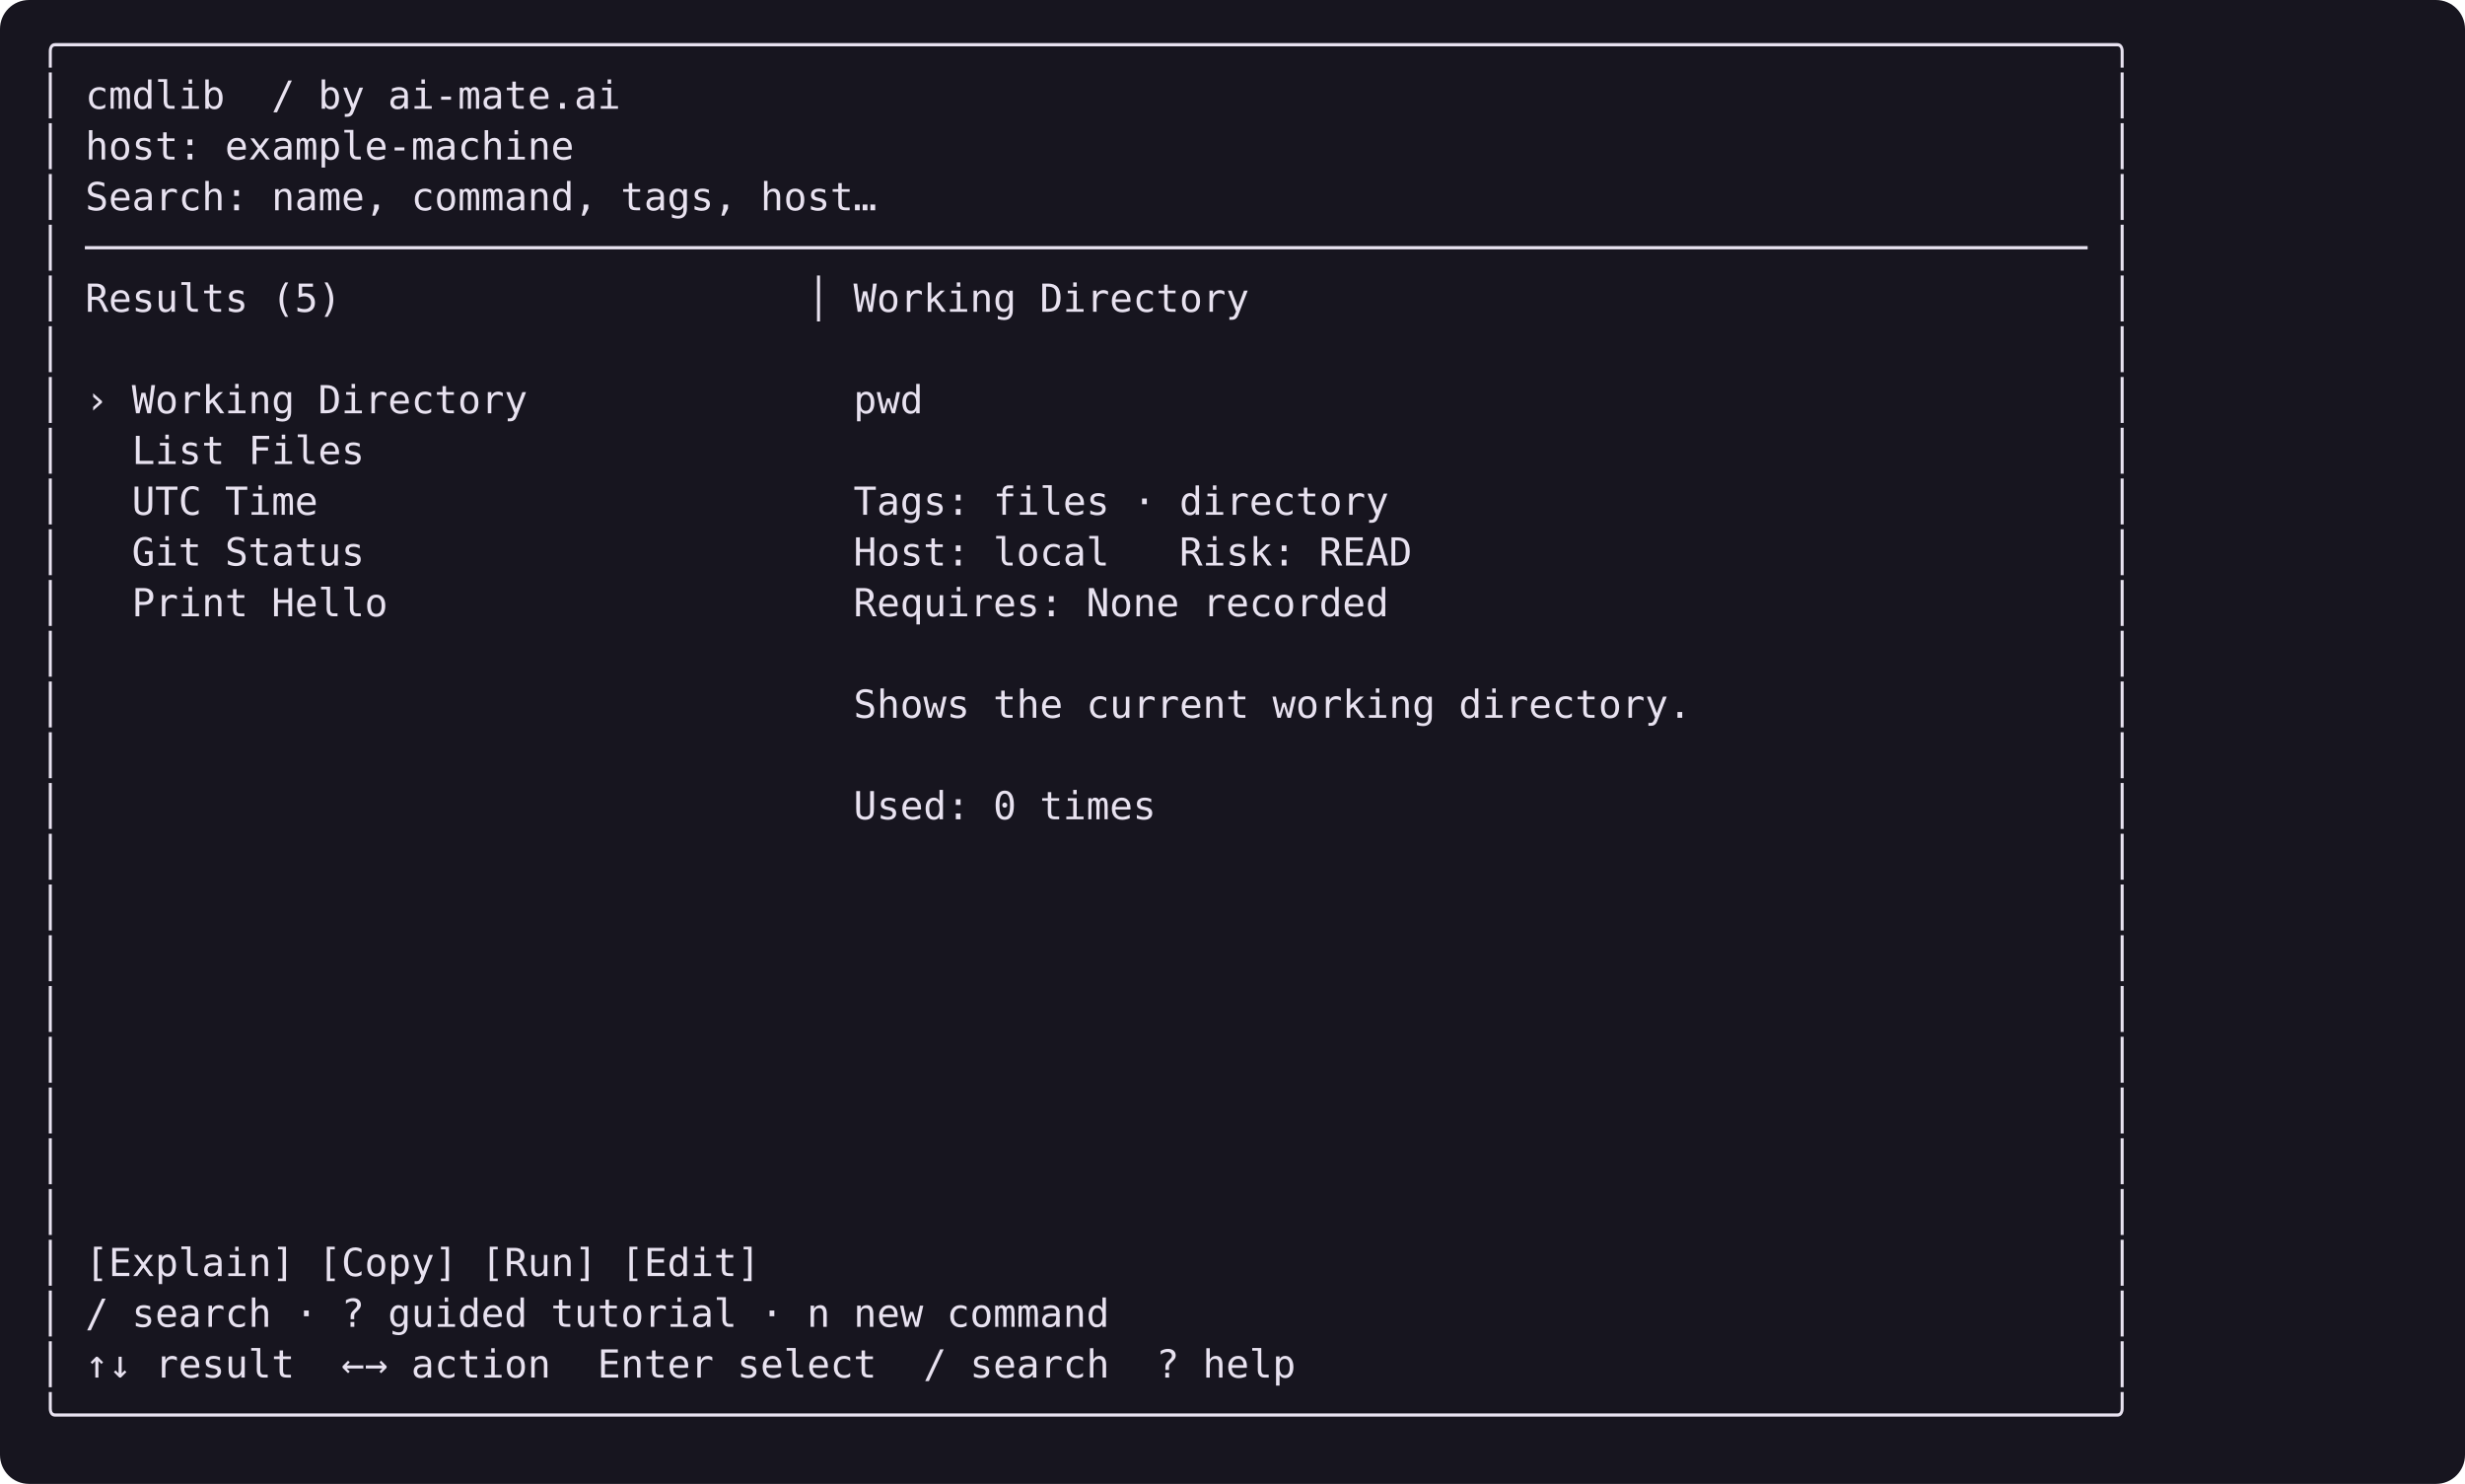
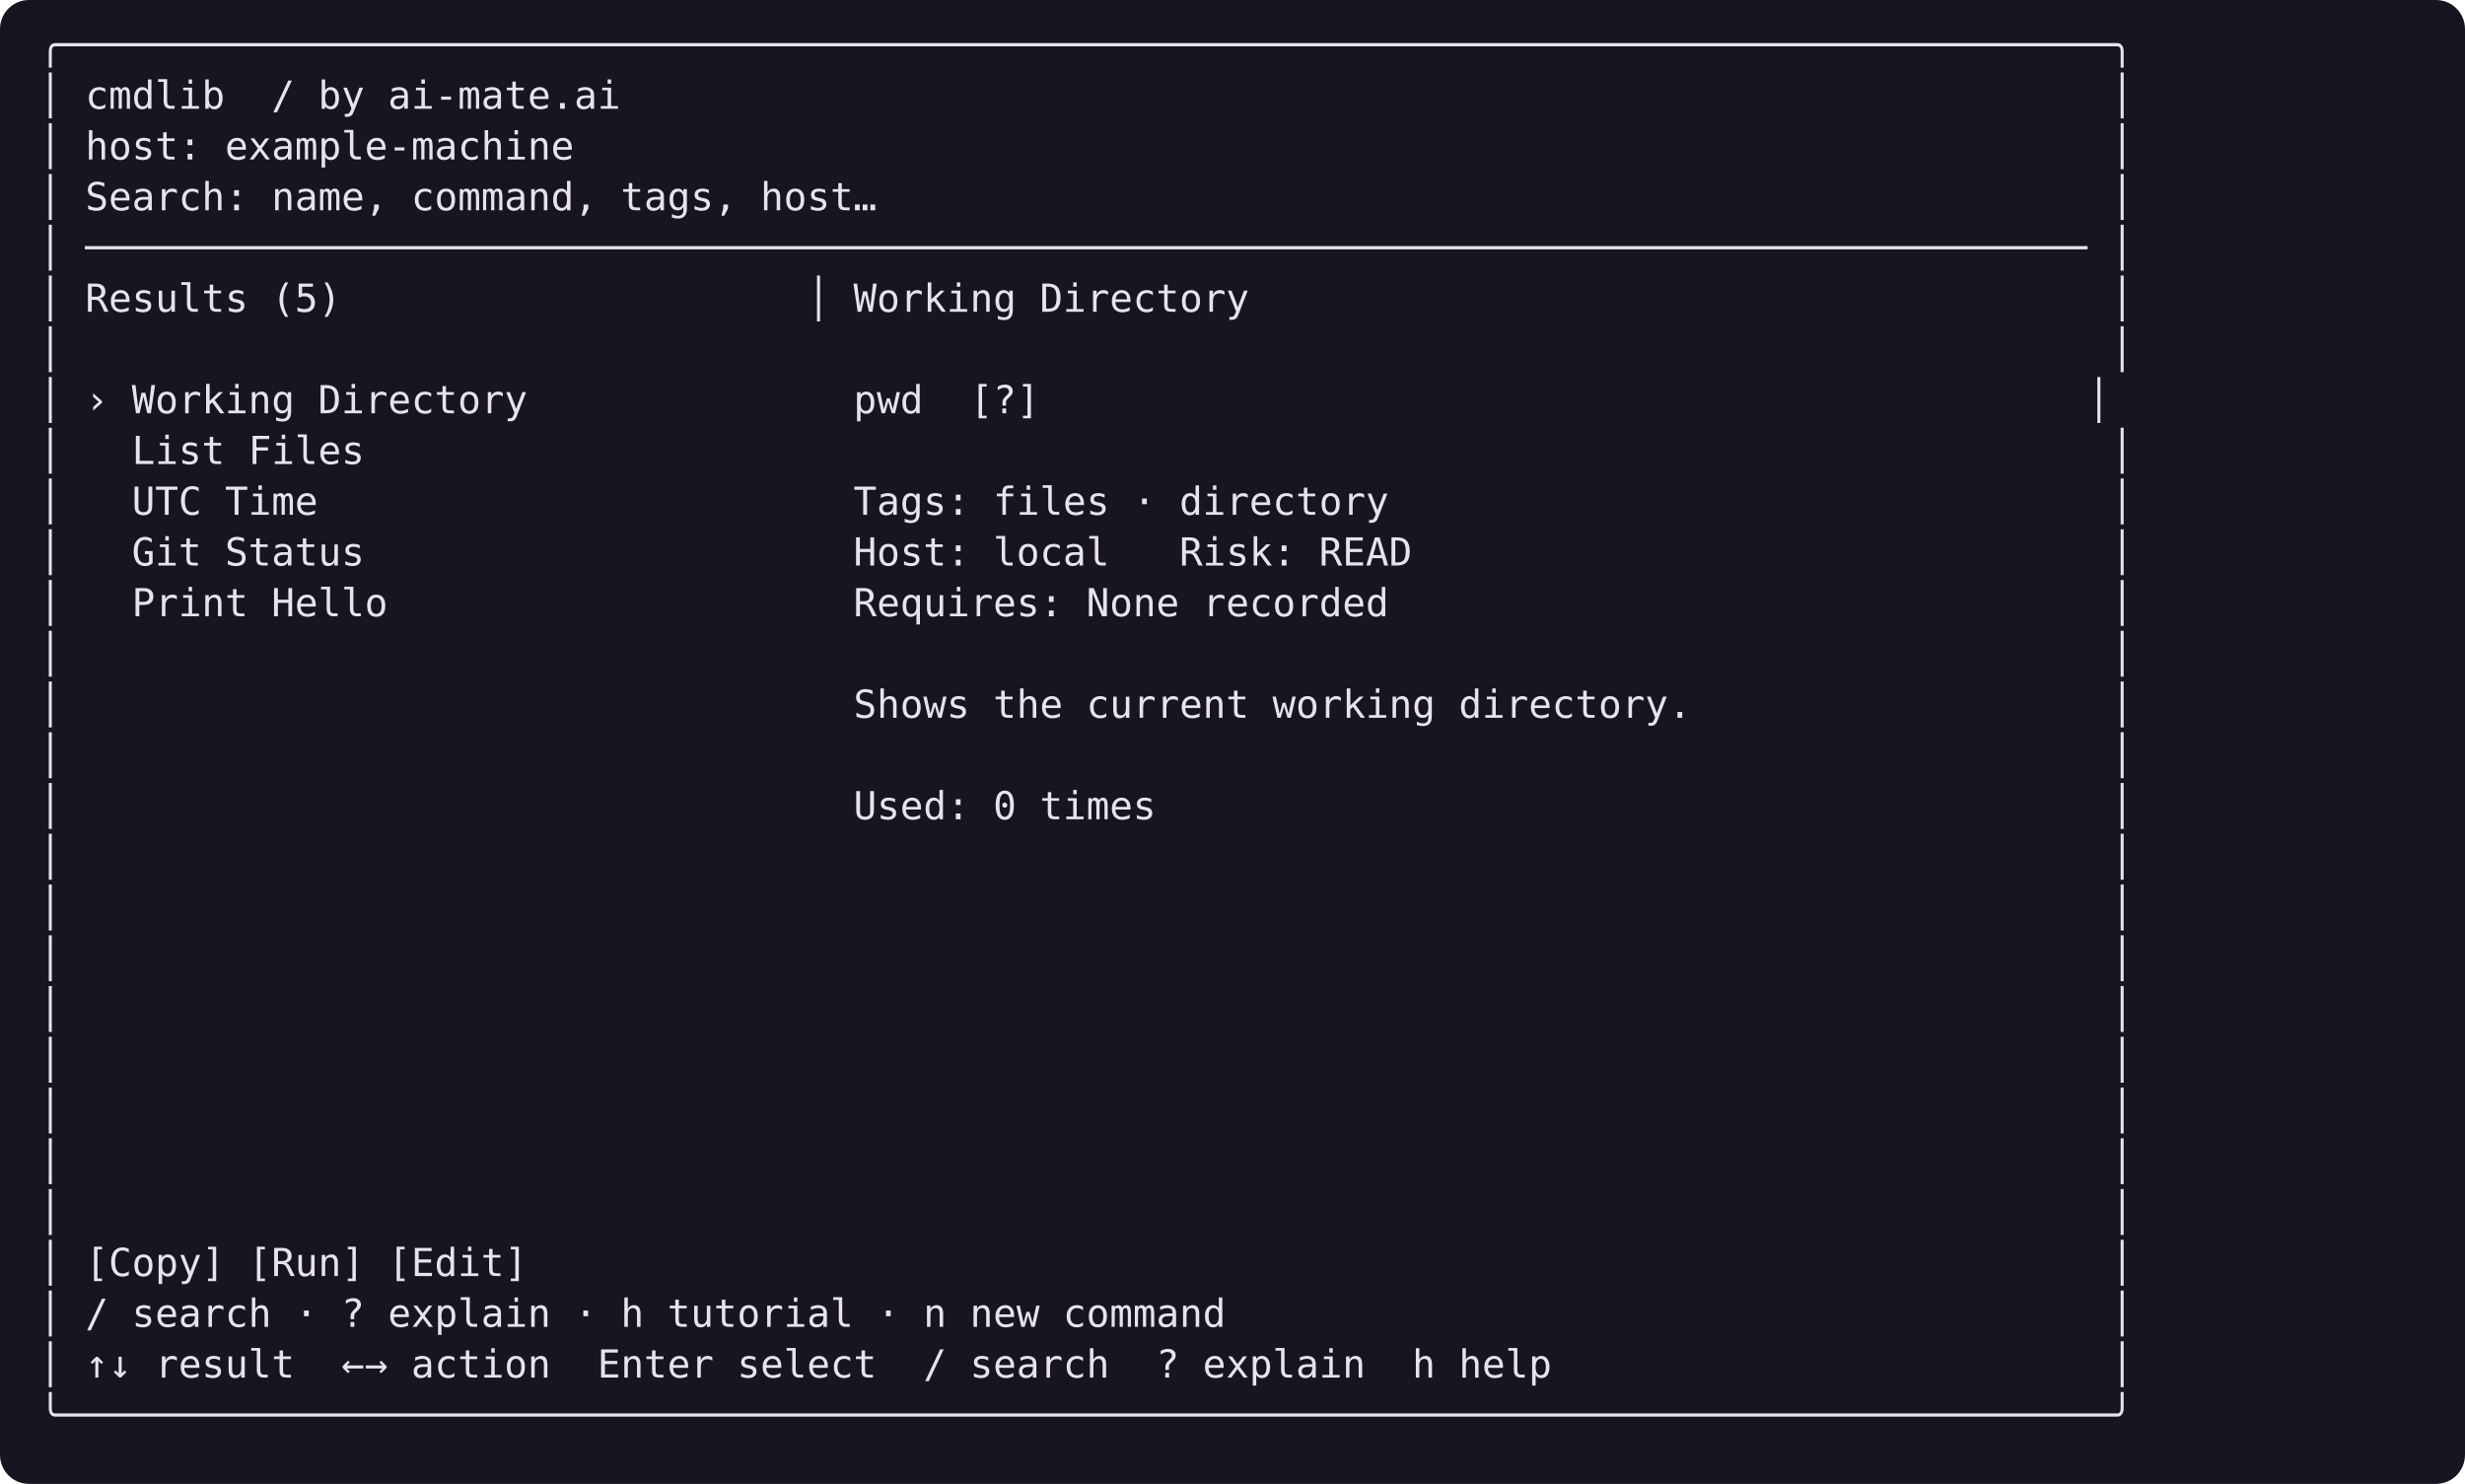
<svg xmlns="http://www.w3.org/2000/svg" width="1020" height="614" viewBox="0 0 1020 614">
  <rect width="100%" height="100%" rx="12" fill="#17151f" />
  <g fill="#e8e2f0" font-family="monospace" font-size="16" xml:space="preserve">
    <text x="16" y="24">╭────────────────────────────────────────────────────────────────────────────────────────╮</text>
    <text x="16" y="45">│ cmdlib  / by ai-mate.ai                                                                │</text>
    <text x="16" y="66">│ host: example-machine                                                                  │</text>
    <text x="16" y="87">│ Search: name, command, tags, host…                                                     │</text>
    <text x="16" y="108">│ ────────────────────────────────────────────────────────────────────────────────────── │</text>
    <text x="16" y="129">│ Results (5)                    │ Working Directory                                     │</text>
    <text x="16" y="150">│                                                                                        │</text>
-     <text x="16" y="171">│ › Working Directory              pwd                                                   │</text>
+     <text x="16" y="171">│ › Working Directory              pwd  [?]                                             │</text>
    <text x="16" y="192">│   List Files                                                                           │</text>
    <text x="16" y="213">│   UTC Time                       Tags: files · directory                               │</text>
    <text x="16" y="234">│   Git Status                     Host: local   Risk: READ                              │</text>
    <text x="16" y="255">│   Print Hello                    Requires: None recorded                               │</text>
    <text x="16" y="276">│                                                                                        │</text>
    <text x="16" y="297">│                                  Shows the current working directory.                  │</text>
    <text x="16" y="318">│                                                                                        │</text>
    <text x="16" y="339">│                                  Used: 0 times                                         │</text>
    <text x="16" y="360">│                                                                                        │</text>
    <text x="16" y="381">│                                                                                        │</text>
    <text x="16" y="402">│                                                                                        │</text>
    <text x="16" y="423">│                                                                                        │</text>
    <text x="16" y="444">│                                                                                        │</text>
    <text x="16" y="465">│                                                                                        │</text>
    <text x="16" y="486">│                                                                                        │</text>
    <text x="16" y="507">│                                                                                        │</text>
-     <text x="16" y="528">│ [Explain] [Copy] [Run] [Edit]                                                          │</text>
-     <text x="16" y="549">│ / search · ? guided tutorial · n new command                                           │</text>
-     <text x="16" y="570">│ ↑↓ result  ←→ action  Enter select  / search  ? help                                   │</text>
+     <text x="16" y="528">│ [Copy] [Run] [Edit]                                                                    │</text>
+     <text x="16" y="549">│ / search · ? explain · h tutorial · n new command                                      │</text>
+     <text x="16" y="570">│ ↑↓ result  ←→ action  Enter select  / search  ? explain  h help                        │</text>
    <text x="16" y="591">╰────────────────────────────────────────────────────────────────────────────────────────╯</text>
  </g>
</svg>
